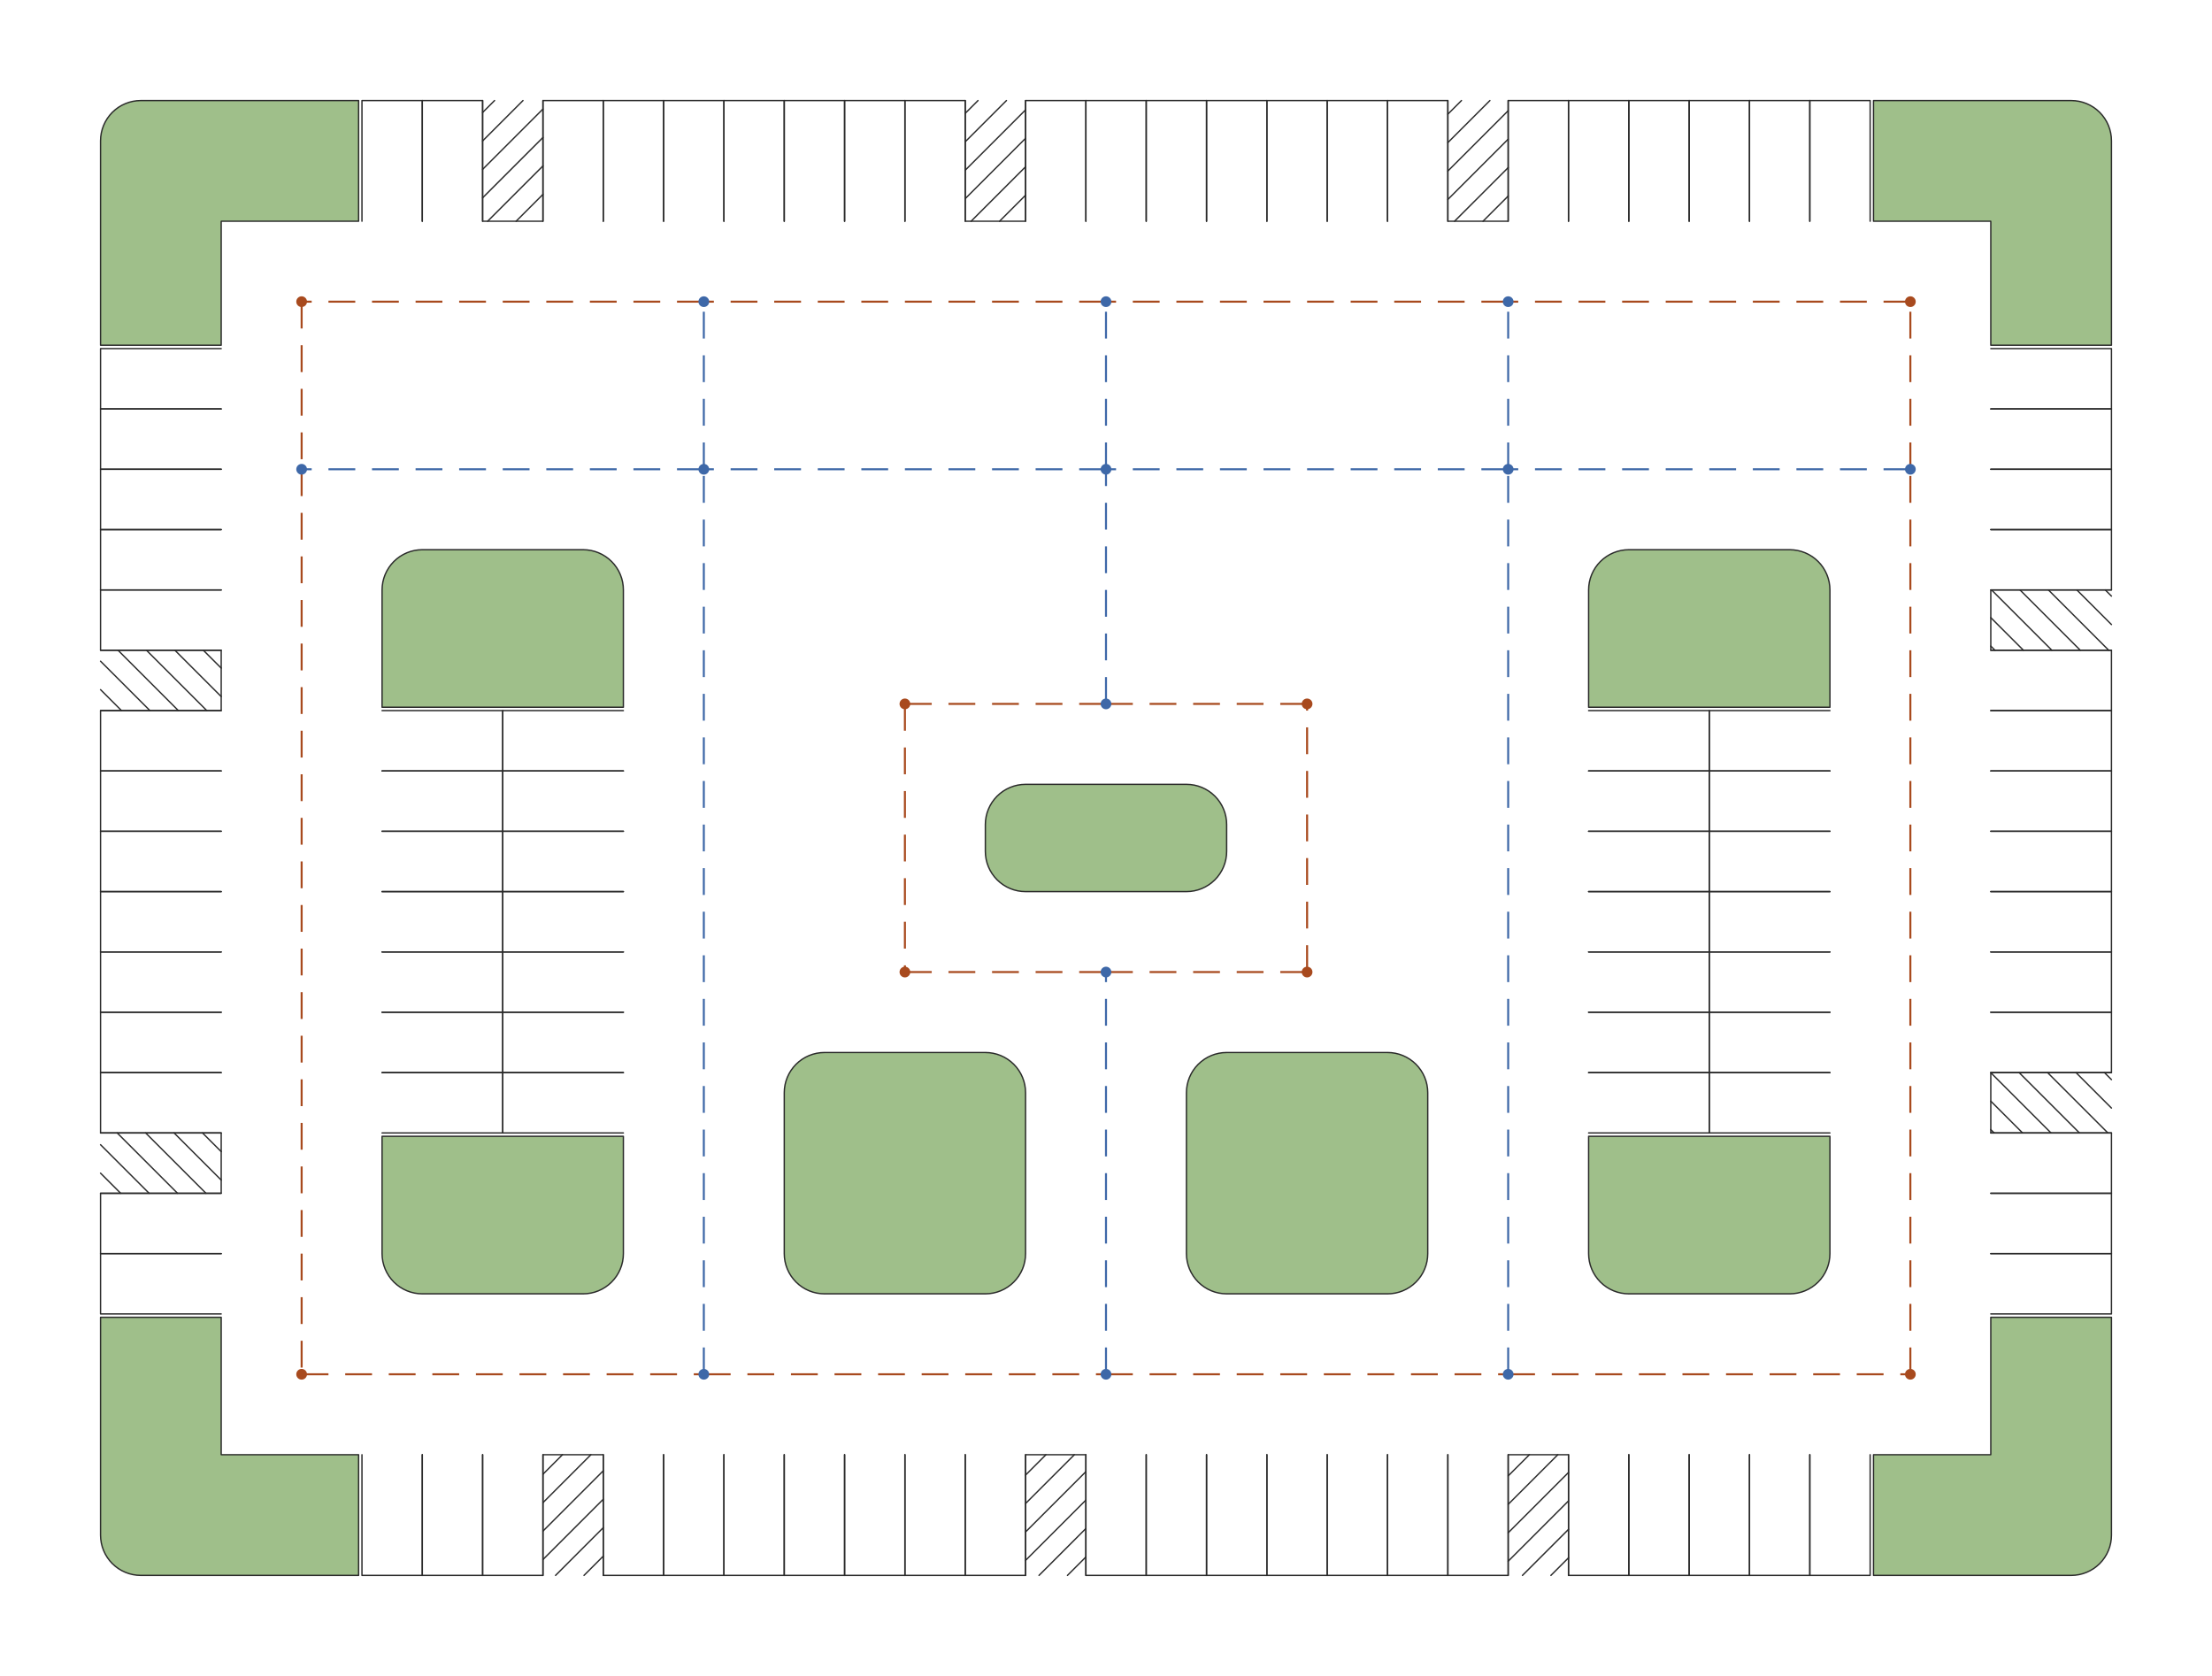
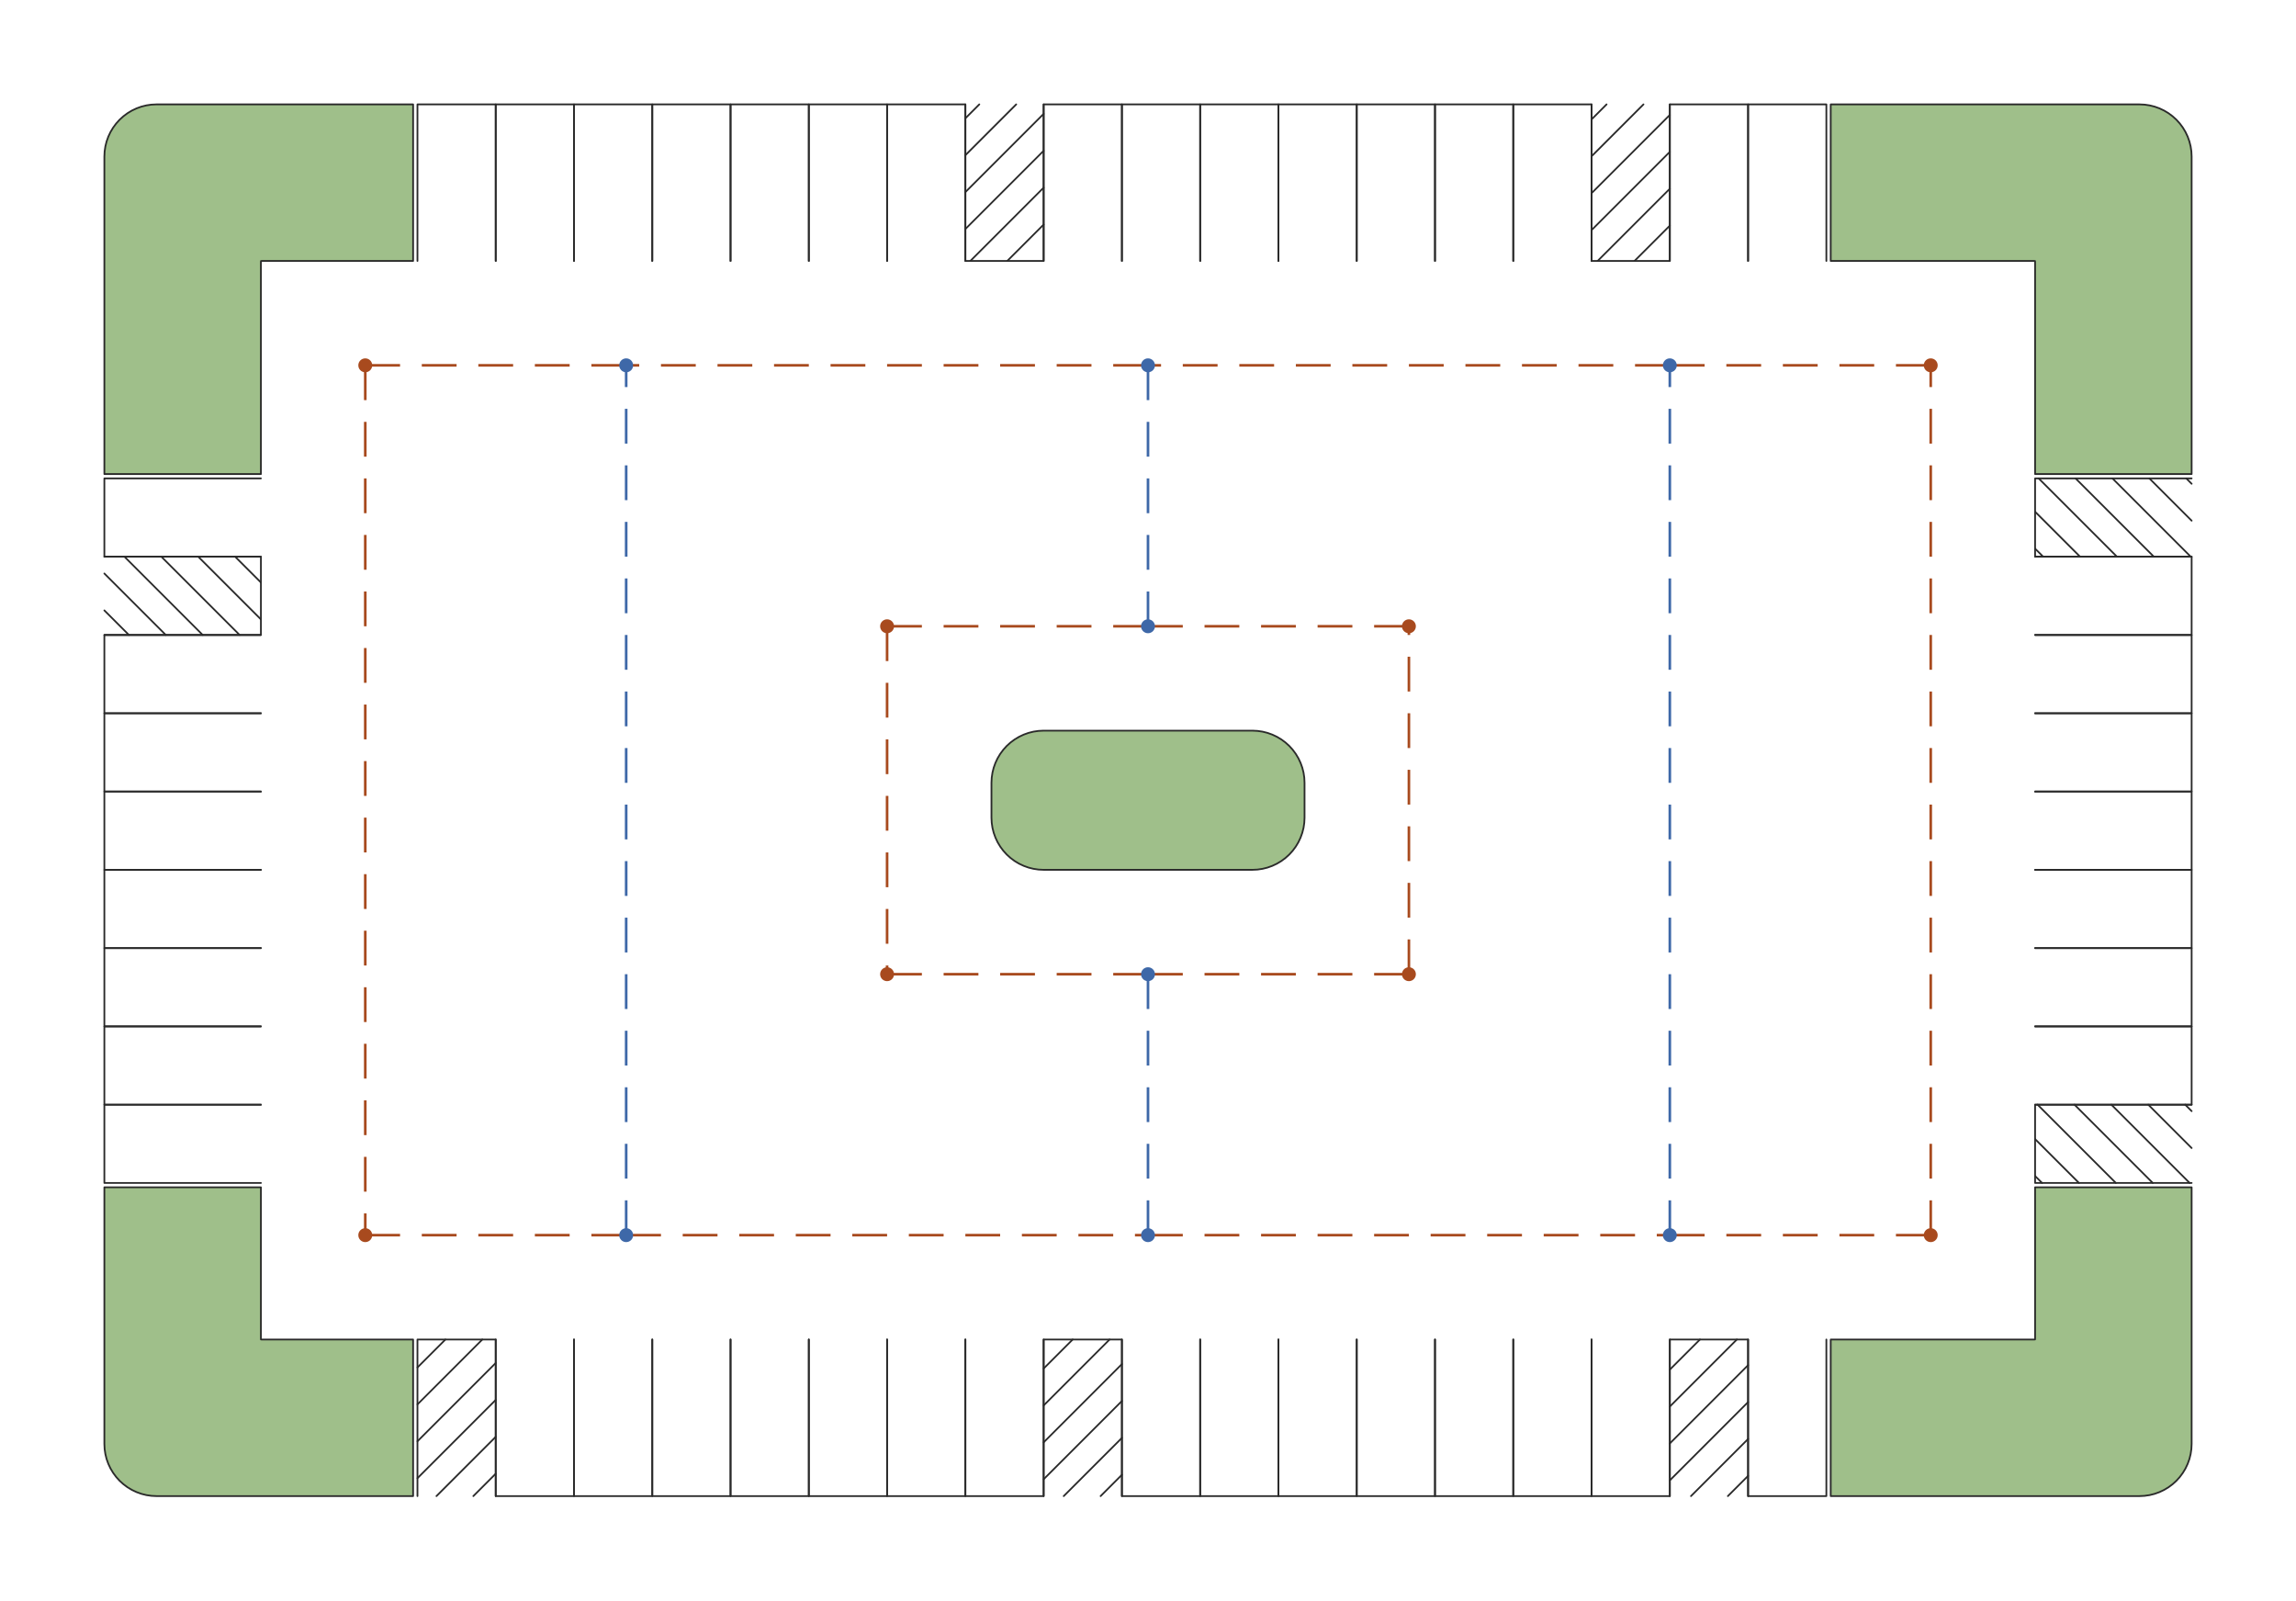
- <svg xmlns="http://www.w3.org/2000/svg" width="660" height="500" viewBox="-45 -45 330 250" preserveAspectRatio="xMidYMid meet">
+ <svg xmlns="http://www.w3.org/2000/svg" width="528" height="368" viewBox="-12 -12 264 184" preserveAspectRatio="xMidYMid meet">
  <style>polygon,polyline,line,path{vector-effect:non-scaling-stroke}</style>
  <defs>
    <marker id="arrow-i" viewBox="0 0 10 10" refX="10" refY="5" markerWidth="6" markerHeight="6" orient="auto-start-reverse">
      <path d="M0 0L10 5L0 10z" fill="#3e68a8" />
    </marker>
    <marker id="arrow-p" viewBox="0 0 10 10" refX="10" refY="5" markerWidth="6" markerHeight="6" orient="auto-start-reverse">
      <path d="M0 0L10 5L0 10z" fill="#a84a1e" />
    </marker>
  </defs>
  <g transform="translate(0,160) scale(1,-1)">
    <g id="islands" fill="#9fbf8a" fill-rule="evenodd" stroke="none">
-       <path d="M-30 8.500 L-30 -24 L-29.971 -24.588 L-29.885 -25.171 L-29.742 -25.742 L-29.543 -26.296 L-29.292 -26.828 L-28.989 -27.333 L-28.638 -27.806 L-28.243 -28.243 L-27.806 -28.638 L-27.333 -28.989 L-26.828 -29.292 L-26.296 -29.543 L-25.742 -29.742 L-25.171 -29.885 L-24.588 -29.971 L-24 -30 L8.500 -30 L8.500 -12 L-11.853 -12 L-11.993 -11.993 L-12 -11.853 L-12 8.500 Z" />
-       <path d="M-30 184 L-30 153.500 L-12 153.500 L-12 171.853 L-11.993 171.993 L-11.853 172 L8.500 172 L8.500 190 L-24 190 L-24.588 189.971 L-25.171 189.885 L-25.742 189.742 L-26.296 189.543 L-26.828 189.292 L-27.333 188.989 L-27.806 188.638 L-28.243 188.243 L-28.638 187.806 L-28.989 187.333 L-29.292 186.828 L-29.543 186.296 L-29.742 185.742 L-29.885 185.171 L-29.971 184.588 Z" />
-       <path d="M234.500 -12 L234.500 -30 L264 -30 L264.588 -29.971 L265.171 -29.885 L265.742 -29.742 L266.296 -29.543 L266.828 -29.292 L267.333 -28.989 L267.806 -28.638 L268.243 -28.243 L268.638 -27.806 L268.989 -27.333 L269.292 -26.828 L269.543 -26.296 L269.742 -25.742 L269.885 -25.171 L269.971 -24.588 L270 -24 L270 8.500 L252 8.500 L252 -11.853 L251.993 -11.993 L251.853 -12 Z" />
-       <path d="M234.500 190 L234.500 172 L251.853 172 L251.993 171.993 L252 171.853 L252 153.500 L270 153.500 L270 184 L269.971 184.588 L269.885 185.171 L269.742 185.742 L269.543 186.296 L269.292 186.828 L268.989 187.333 L268.638 187.806 L268.243 188.243 L267.806 188.638 L267.333 188.989 L266.828 189.292 L266.296 189.543 L265.742 189.742 L265.171 189.885 L264.588 189.971 L264 190 Z" />
-       <path d="M12 35.500 L12 18 L12.029 17.412 L12.115 16.829 L12.258 16.258 L12.457 15.704 L12.708 15.172 L13.011 14.667 L13.362 14.194 L13.757 13.757 L14.194 13.362 L14.667 13.011 L15.172 12.708 L15.704 12.457 L16.258 12.258 L16.829 12.115 L17.412 12.029 L18 12 L42 12 L42.588 12.029 L43.171 12.115 L43.742 12.258 L44.296 12.457 L44.828 12.708 L45.333 13.011 L45.806 13.362 L46.243 13.757 L46.638 14.194 L46.989 14.667 L47.292 15.172 L47.543 15.704 L47.742 16.258 L47.885 16.829 L47.971 17.412 L48 18 L48 35.500 Z" />
-       <path d="M12 117 L12 99.500 L48 99.500 L48 117 L47.971 117.588 L47.885 118.171 L47.742 118.742 L47.543 119.296 L47.292 119.828 L46.989 120.333 L46.638 120.806 L46.243 121.243 L45.806 121.638 L45.333 121.989 L44.828 122.292 L44.296 122.543 L43.742 122.742 L43.171 122.885 L42.588 122.971 L42 123 L18 123 L17.412 122.971 L16.829 122.885 L16.258 122.742 L15.704 122.543 L15.172 122.292 L14.667 121.989 L14.194 121.638 L13.757 121.243 L13.362 120.806 L13.011 120.333 L12.708 119.828 L12.457 119.296 L12.258 118.742 L12.115 118.171 L12.029 117.588 Z" />
-       <path d="M72 42 L72 18 L72.029 17.412 L72.115 16.829 L72.258 16.258 L72.457 15.704 L72.708 15.172 L73.011 14.667 L73.362 14.194 L73.757 13.757 L74.194 13.362 L74.667 13.011 L75.172 12.708 L75.704 12.457 L76.258 12.258 L76.829 12.115 L77.412 12.029 L78 12 L102 12 L102.588 12.029 L103.171 12.115 L103.742 12.258 L104.296 12.457 L104.828 12.708 L105.333 13.011 L105.806 13.362 L106.243 13.757 L106.638 14.194 L106.989 14.667 L107.292 15.172 L107.543 15.704 L107.742 16.258 L107.885 16.829 L107.971 17.412 L108 18 L108 42 L107.971 42.588 L107.885 43.171 L107.742 43.742 L107.543 44.296 L107.292 44.828 L106.989 45.333 L106.638 45.806 L106.243 46.243 L105.806 46.638 L105.333 46.989 L104.828 47.292 L104.296 47.543 L103.742 47.742 L103.171 47.885 L102.588 47.971 L102 48 L78 48 L77.412 47.971 L76.829 47.885 L76.258 47.742 L75.704 47.543 L75.172 47.292 L74.667 46.989 L74.194 46.638 L73.757 46.243 L73.362 45.806 L73.011 45.333 L72.708 44.828 L72.457 44.296 L72.258 43.742 L72.115 43.171 L72.029 42.588 Z" />
+       <path d="M0 35.500 L0 6 L0.029 5.412 L0.115 4.829 L0.258 4.258 L0.457 3.704 L0.708 3.172 L1.011 2.667 L1.362 2.194 L1.757 1.757 L2.194 1.362 L2.667 1.011 L3.172 0.708 L3.704 0.457 L4.258 0.258 L4.829 0.115 L5.412 0.029 L6 0 L35.500 0 L35.500 18 L18.147 18 L18.007 18.007 L18 18.147 L18 35.500 Z" />
+       <path d="M0 154 L0 117.500 L18 117.500 L18 141.853 L18.007 141.993 L18.147 142 L35.500 142 L35.500 160 L6 160 L5.412 159.971 L4.829 159.885 L4.258 159.742 L3.704 159.543 L3.172 159.292 L2.667 158.989 L2.194 158.638 L1.757 158.243 L1.362 157.806 L1.011 157.333 L0.708 156.828 L0.457 156.296 L0.258 155.742 L0.115 155.171 L0.029 154.588 Z" />
+       <path d="M198.500 18 L198.500 0 L234 0 L234.588 0.029 L235.171 0.115 L235.742 0.258 L236.296 0.457 L236.828 0.708 L237.333 1.011 L237.806 1.362 L238.243 1.757 L238.638 2.194 L238.989 2.667 L239.292 3.172 L239.543 3.704 L239.742 4.258 L239.885 4.829 L239.971 5.412 L240 6 L240 35.500 L222 35.500 L222 18.147 L221.993 18.007 L221.853 18 Z" />
+       <path d="M198.500 160 L198.500 142 L221.853 142 L221.993 141.993 L222 141.853 L222 117.500 L240 117.500 L240 154 L239.971 154.588 L239.885 155.171 L239.742 155.742 L239.543 156.296 L239.292 156.828 L238.989 157.333 L238.638 157.806 L238.243 158.243 L237.806 158.638 L237.333 158.989 L236.828 159.292 L236.296 159.543 L235.742 159.742 L235.171 159.885 L234.588 159.971 L234 160 Z" />
      <path d="M102 82 L102 78 L102.029 77.412 L102.115 76.829 L102.258 76.258 L102.457 75.704 L102.708 75.172 L103.011 74.667 L103.362 74.194 L103.757 73.757 L104.194 73.362 L104.667 73.011 L105.172 72.708 L105.704 72.457 L106.258 72.258 L106.829 72.115 L107.412 72.029 L108 72 L132 72 L132.588 72.029 L133.171 72.115 L133.742 72.258 L134.296 72.457 L134.828 72.708 L135.333 73.011 L135.806 73.362 L136.243 73.757 L136.638 74.194 L136.989 74.667 L137.292 75.172 L137.543 75.704 L137.742 76.258 L137.885 76.829 L137.971 77.412 L138 78 L138 82 L137.971 82.588 L137.885 83.171 L137.742 83.742 L137.543 84.296 L137.292 84.828 L136.989 85.333 L136.638 85.806 L136.243 86.243 L135.806 86.638 L135.333 86.989 L134.828 87.292 L134.296 87.543 L133.742 87.742 L133.171 87.885 L132.588 87.971 L132 88 L108 88 L107.412 87.971 L106.829 87.885 L106.258 87.742 L105.704 87.543 L105.172 87.292 L104.667 86.989 L104.194 86.638 L103.757 86.243 L103.362 85.806 L103.011 85.333 L102.708 84.828 L102.457 84.296 L102.258 83.742 L102.115 83.171 L102.029 82.588 Z" />
-       <path d="M132 42 L132 18 L132.029 17.412 L132.115 16.829 L132.258 16.258 L132.457 15.704 L132.708 15.172 L133.011 14.667 L133.362 14.194 L133.757 13.757 L134.194 13.362 L134.667 13.011 L135.172 12.708 L135.704 12.457 L136.258 12.258 L136.829 12.115 L137.412 12.029 L138 12 L162 12 L162.588 12.029 L163.171 12.115 L163.742 12.258 L164.296 12.457 L164.828 12.708 L165.333 13.011 L165.806 13.362 L166.243 13.757 L166.638 14.194 L166.989 14.667 L167.292 15.172 L167.543 15.704 L167.742 16.258 L167.885 16.829 L167.971 17.412 L168 18 L168 42 L167.971 42.588 L167.885 43.171 L167.742 43.742 L167.543 44.296 L167.292 44.828 L166.989 45.333 L166.638 45.806 L166.243 46.243 L165.806 46.638 L165.333 46.989 L164.828 47.292 L164.296 47.543 L163.742 47.742 L163.171 47.885 L162.588 47.971 L162 48 L138 48 L137.412 47.971 L136.829 47.885 L136.258 47.742 L135.704 47.543 L135.172 47.292 L134.667 46.989 L134.194 46.638 L133.757 46.243 L133.362 45.806 L133.011 45.333 L132.708 44.828 L132.457 44.296 L132.258 43.742 L132.115 43.171 L132.029 42.588 Z" />
-       <path d="M192 35.500 L192 18 L192.029 17.412 L192.115 16.829 L192.258 16.258 L192.457 15.704 L192.708 15.172 L193.011 14.667 L193.362 14.194 L193.757 13.757 L194.194 13.362 L194.667 13.011 L195.172 12.708 L195.704 12.457 L196.258 12.258 L196.829 12.115 L197.412 12.029 L198 12 L222 12 L222.588 12.029 L223.171 12.115 L223.742 12.258 L224.296 12.457 L224.828 12.708 L225.333 13.011 L225.806 13.362 L226.243 13.757 L226.638 14.194 L226.989 14.667 L227.292 15.172 L227.543 15.704 L227.742 16.258 L227.885 16.829 L227.971 17.412 L228 18 L228 35.500 Z" />
-       <path d="M192 117 L192 99.500 L228 99.500 L228 117 L227.971 117.588 L227.885 118.171 L227.742 118.742 L227.543 119.296 L227.292 119.828 L226.989 120.333 L226.638 120.806 L226.243 121.243 L225.806 121.638 L225.333 121.989 L224.828 122.292 L224.296 122.543 L223.742 122.742 L223.171 122.885 L222.588 122.971 L222 123 L198 123 L197.412 122.971 L196.829 122.885 L196.258 122.742 L195.704 122.543 L195.172 122.292 L194.667 121.989 L194.194 121.638 L193.757 121.243 L193.362 120.806 L193.011 120.333 L192.708 119.828 L192.457 119.296 L192.258 118.742 L192.115 118.171 L192.029 117.588 Z" />
    </g>
    <g id="stalls" stroke="none">
</g>
    <g id="paint" fill="none" stroke="#2a2a2a" stroke-width="0.4" stroke-linecap="round" stroke-linejoin="round">
-       <polyline points="234,172 234,190 225,190 225,172" />
-       <polyline points="225,172 225,190 216,190 216,172" />
-       <polyline points="216,172 216,190 207,190 207,172" />
-       <polyline points="207,172 207,190 198,190 198,172" />
-       <polyline points="198,172 198,190 189,190 189,172" />
-       <polyline points="189,172 189,190 180,190 180,172" />
-       <polyline points="171,190 171,172 180,172 180,190" />
-       <polyline points="171,172 171,190 162,190 162,172" />
-       <polyline points="162,172 162,190 153,190 153,172" />
-       <polyline points="153,172 153,190 144,190 144,172" />
-       <polyline points="144,172 144,190 135,190 135,172" />
-       <polyline points="135,172 135,190 126,190 126,172" />
-       <polyline points="126,172 126,190 117,190 117,172" />
-       <polyline points="117,172 117,190 108,190 108,172" />
-       <polyline points="99,190 99,172 108,172 108,190" />
-       <polyline points="99,172 99,190 90,190 90,172" />
-       <polyline points="90,172 90,190 81,190 81,172" />
-       <polyline points="81,172 81,190 72,190 72,172" />
-       <polyline points="72,172 72,190 63,190 63,172" />
-       <polyline points="63,172 63,190 54,190 54,172" />
-       <polyline points="54,172 54,190 45,190 45,172" />
-       <polyline points="45,172 45,190 36,190 36,172" />
-       <polyline points="27,190 27,172 36,172 36,190" />
-       <polyline points="27,172 27,190 18,190 18,172" />
-       <polyline points="18,172 18,190 9,190 9,172" />
-       <polyline points="9,-12 9,-30 18,-30 18,-12" />
-       <polyline points="18,-12 18,-30 27,-30 27,-12" />
-       <polyline points="27,-12 27,-30 36,-30 36,-12" />
-       <polyline points="45,-30 45,-12 36,-12 36,-30" />
-       <polyline points="45,-12 45,-30 54,-30 54,-12" />
-       <polyline points="54,-12 54,-30 63,-30 63,-12" />
-       <polyline points="63,-12 63,-30 72,-30 72,-12" />
-       <polyline points="72,-12 72,-30 81,-30 81,-12" />
-       <polyline points="81,-12 81,-30 90,-30 90,-12" />
-       <polyline points="90,-12 90,-30 99,-30 99,-12" />
-       <polyline points="99,-12 99,-30 108,-30 108,-12" />
-       <polyline points="117,-30 117,-12 108,-12 108,-30" />
-       <polyline points="117,-12 117,-30 126,-30 126,-12" />
-       <polyline points="126,-12 126,-30 135,-30 135,-12" />
-       <polyline points="135,-12 135,-30 144,-30 144,-12" />
-       <polyline points="144,-12 144,-30 153,-30 153,-12" />
-       <polyline points="153,-12 153,-30 162,-30 162,-12" />
-       <polyline points="162,-12 162,-30 171,-30 171,-12" />
-       <polyline points="171,-12 171,-30 180,-30 180,-12" />
-       <polyline points="189,-30 189,-12 180,-12 180,-30" />
-       <polyline points="189,-12 189,-30 198,-30 198,-12" />
-       <polyline points="198,-12 198,-30 207,-30 207,-12" />
-       <polyline points="207,-12 207,-30 216,-30 216,-12" />
-       <polyline points="216,-12 216,-30 225,-30 225,-12" />
-       <polyline points="225,-12 225,-30 234,-30 234,-12" />
-       <polyline points="-12,153 -30,153 -30,144 -12,144" />
-       <polyline points="-12,144 -30,144 -30,135 -12,135" />
-       <polyline points="-12,135 -30,135 -30,126 -12,126" />
-       <polyline points="-12,126 -30,126 -30,117 -12,117" />
-       <polyline points="-12,117 -30,117 -30,108 -12,108" />
-       <polyline points="-30,99 -12,99 -12,108 -30,108" />
-       <polyline points="-12,99 -30,99 -30,90 -12,90" />
-       <polyline points="-12,90 -30,90 -30,81 -12,81" />
-       <polyline points="-12,81 -30,81 -30,72 -12,72" />
-       <polyline points="-12,72 -30,72 -30,63 -12,63" />
-       <polyline points="-12,63 -30,63 -30,54 -12,54" />
-       <polyline points="-12,54 -30,54 -30,45 -12,45" />
-       <polyline points="-12,45 -30,45 -30,36 -12,36" />
-       <polyline points="-30,27 -12,27 -12,36 -30,36" />
-       <polyline points="-12,27 -30,27 -30,18 -12,18" />
-       <polyline points="-12,18 -30,18 -30,9 -12,9" />
-       <polyline points="252,9 270,9 270,18 252,18" />
-       <polyline points="252,18 270,18 270,27 252,27" />
-       <polyline points="252,27 270,27 270,36 252,36" />
-       <polyline points="270,45 252,45 252,36 270,36" />
-       <polyline points="252,45 270,45 270,54 252,54" />
-       <polyline points="252,54 270,54 270,63 252,63" />
-       <polyline points="252,63 270,63 270,72 252,72" />
-       <polyline points="252,72 270,72 270,81 252,81" />
-       <polyline points="252,81 270,81 270,90 252,90" />
-       <polyline points="252,90 270,90 270,99 252,99" />
-       <polyline points="252,99 270,99 270,108 252,108" />
-       <polyline points="270,117 252,117 252,108 270,108" />
-       <polyline points="252,117 270,117 270,126 252,126" />
-       <polyline points="252,126 270,126 270,135 252,135" />
-       <polyline points="252,135 270,135 270,144 252,144" />
-       <polyline points="252,144 270,144 270,153 252,153" />
-       <polyline points="12,36 30,36 30,45 12,45" />
-       <polyline points="12,45 30,45 30,54 12,54" />
-       <polyline points="12,54 30,54 30,63 12,63" />
-       <polyline points="12,63 30,63 30,72 12,72" />
-       <polyline points="12,72 30,72 30,81 12,81" />
-       <polyline points="12,81 30,81 30,90 12,90" />
-       <polyline points="12,90 30,90 30,99 12,99" />
-       <polyline points="48,99 30,99 30,90 48,90" />
-       <polyline points="48,90 30,90 30,81 48,81" />
-       <polyline points="48,81 30,81 30,72 48,72" />
-       <polyline points="48,72 30,72 30,63 48,63" />
-       <polyline points="48,63 30,63 30,54 48,54" />
-       <polyline points="48,54 30,54 30,45 48,45" />
-       <polyline points="48,45 30,45 30,36 48,36" />
-       <polyline points="192,36 210,36 210,45 192,45" />
-       <polyline points="192,45 210,45 210,54 192,54" />
-       <polyline points="192,54 210,54 210,63 192,63" />
-       <polyline points="192,63 210,63 210,72 192,72" />
-       <polyline points="192,72 210,72 210,81 192,81" />
-       <polyline points="192,81 210,81 210,90 192,90" />
-       <polyline points="192,90 210,90 210,99 192,99" />
-       <polyline points="228,99 210,99 210,90 228,90" />
-       <polyline points="228,90 210,90 210,81 228,81" />
-       <polyline points="228,81 210,81 210,72 228,72" />
-       <polyline points="228,72 210,72 210,63 228,63" />
-       <polyline points="228,63 210,63 210,54 228,54" />
-       <polyline points="228,54 210,54 210,45 228,45" />
-       <polyline points="228,45 210,45 210,36 228,36" />
-       <line x1="173.029" y1="190" x2="171" y2="187.971" />
-       <line x1="177.272" y1="190" x2="171" y2="183.728" />
-       <line x1="180" y1="188.485" x2="171" y2="179.485" />
-       <line x1="180" y1="184.243" x2="171" y2="175.243" />
-       <line x1="180" y1="180" x2="172" y2="172" />
-       <line x1="180" y1="175.757" x2="176.243" y2="172" />
-       <line x1="100.905" y1="190" x2="99" y2="188.095" />
-       <line x1="105.147" y1="190" x2="99" y2="183.853" />
-       <line x1="108" y1="188.610" x2="99" y2="179.610" />
-       <line x1="108" y1="184.368" x2="99" y2="175.368" />
-       <line x1="108" y1="180.125" x2="99.875" y2="172" />
-       <line x1="108" y1="175.882" x2="104.118" y2="172" />
-       <line x1="28.780" y1="190" x2="27" y2="188.220" />
-       <line x1="33.022" y1="190" x2="27" y2="183.978" />
-       <line x1="36" y1="188.735" x2="27" y2="179.735" />
-       <line x1="36" y1="184.492" x2="27" y2="175.492" />
-       <line x1="36" y1="180.250" x2="27.750" y2="172" />
-       <line x1="36" y1="176.007" x2="31.993" y2="172" />
-       <line x1="42.125" y1="-30" x2="45" y2="-27.125" />
-       <line x1="37.882" y1="-30" x2="45" y2="-22.882" />
-       <line x1="36" y1="-27.640" x2="45" y2="-18.640" />
-       <line x1="36" y1="-23.397" x2="45" y2="-14.397" />
-       <line x1="36" y1="-19.154" x2="43.154" y2="-12" />
-       <line x1="36" y1="-14.912" x2="38.912" y2="-12" />
-       <line x1="114.250" y1="-30" x2="117" y2="-27.250" />
-       <line x1="110.007" y1="-30" x2="117" y2="-23.007" />
-       <line x1="108" y1="-27.765" x2="117" y2="-18.765" />
-       <line x1="108" y1="-23.522" x2="117" y2="-14.522" />
-       <line x1="108" y1="-19.279" x2="115.279" y2="-12" />
-       <line x1="108" y1="-15.037" x2="111.037" y2="-12" />
-       <line x1="186.375" y1="-30" x2="189" y2="-27.375" />
-       <line x1="182.132" y1="-30" x2="189" y2="-23.132" />
-       <line x1="180" y1="-27.889" x2="189" y2="-18.889" />
-       <line x1="180" y1="-23.647" x2="189" y2="-14.647" />
-       <line x1="180" y1="-19.404" x2="187.404" y2="-12" />
-       <line x1="180" y1="-15.161" x2="183.161" y2="-12" />
-       <line x1="-30" y1="102.125" x2="-26.875" y2="99" />
-       <line x1="-30" y1="106.368" x2="-22.632" y2="99" />
-       <line x1="-27.390" y1="108" x2="-18.390" y2="99" />
-       <line x1="-23.147" y1="108" x2="-14.147" y2="99" />
-       <line x1="-18.905" y1="108" x2="-12" y2="101.095" />
-       <line x1="-14.662" y1="108" x2="-12" y2="105.338" />
-       <line x1="-30" y1="30" x2="-27" y2="27" />
-       <line x1="-30" y1="34.243" x2="-22.757" y2="27" />
-       <line x1="-27.515" y1="36" x2="-18.515" y2="27" />
-       <line x1="-23.272" y1="36" x2="-14.272" y2="27" />
-       <line x1="-19.029" y1="36" x2="-12" y2="28.971" />
-       <line x1="-14.787" y1="36" x2="-12" y2="33.213" />
-       <line x1="270" y1="43.955" x2="268.955" y2="45" />
-       <line x1="270" y1="39.713" x2="264.713" y2="45" />
-       <line x1="269.470" y1="36" x2="260.470" y2="45" />
-       <line x1="265.227" y1="36" x2="256.227" y2="45" />
-       <line x1="260.985" y1="36" x2="252" y2="44.985" />
-       <line x1="256.742" y1="36" x2="252" y2="40.742" />
-       <line x1="252.500" y1="36" x2="252" y2="36.500" />
-       <line x1="270" y1="116.080" x2="269.080" y2="117" />
-       <line x1="270" y1="111.838" x2="264.838" y2="117" />
-       <line x1="269.595" y1="108" x2="260.595" y2="117" />
-       <line x1="265.352" y1="108" x2="256.352" y2="117" />
-       <line x1="261.110" y1="108" x2="252.110" y2="117" />
-       <line x1="256.867" y1="108" x2="252" y2="112.867" />
-       <line x1="252.624" y1="108" x2="252" y2="108.624" />
-       <path d="M-30 8.500 L-30 -24 L-29.971 -24.588 L-29.885 -25.171 L-29.742 -25.742 L-29.543 -26.296 L-29.292 -26.828 L-28.989 -27.333 L-28.638 -27.806 L-28.243 -28.243 L-27.806 -28.638 L-27.333 -28.989 L-26.828 -29.292 L-26.296 -29.543 L-25.742 -29.742 L-25.171 -29.885 L-24.588 -29.971 L-24 -30 L8.500 -30 L8.500 -12 L-11.853 -12 L-11.993 -11.993 L-12 -11.853 L-12 8.500 Z" />
-       <path d="M-30 184 L-30 153.500 L-12 153.500 L-12 171.853 L-11.993 171.993 L-11.853 172 L8.500 172 L8.500 190 L-24 190 L-24.588 189.971 L-25.171 189.885 L-25.742 189.742 L-26.296 189.543 L-26.828 189.292 L-27.333 188.989 L-27.806 188.638 L-28.243 188.243 L-28.638 187.806 L-28.989 187.333 L-29.292 186.828 L-29.543 186.296 L-29.742 185.742 L-29.885 185.171 L-29.971 184.588 Z" />
-       <path d="M234.500 -12 L234.500 -30 L264 -30 L264.588 -29.971 L265.171 -29.885 L265.742 -29.742 L266.296 -29.543 L266.828 -29.292 L267.333 -28.989 L267.806 -28.638 L268.243 -28.243 L268.638 -27.806 L268.989 -27.333 L269.292 -26.828 L269.543 -26.296 L269.742 -25.742 L269.885 -25.171 L269.971 -24.588 L270 -24 L270 8.500 L252 8.500 L252 -11.853 L251.993 -11.993 L251.853 -12 Z" />
-       <path d="M234.500 190 L234.500 172 L251.853 172 L251.993 171.993 L252 171.853 L252 153.500 L270 153.500 L270 184 L269.971 184.588 L269.885 185.171 L269.742 185.742 L269.543 186.296 L269.292 186.828 L268.989 187.333 L268.638 187.806 L268.243 188.243 L267.806 188.638 L267.333 188.989 L266.828 189.292 L266.296 189.543 L265.742 189.742 L265.171 189.885 L264.588 189.971 L264 190 Z" />
-       <path d="M12 35.500 L12 18 L12.029 17.412 L12.115 16.829 L12.258 16.258 L12.457 15.704 L12.708 15.172 L13.011 14.667 L13.362 14.194 L13.757 13.757 L14.194 13.362 L14.667 13.011 L15.172 12.708 L15.704 12.457 L16.258 12.258 L16.829 12.115 L17.412 12.029 L18 12 L42 12 L42.588 12.029 L43.171 12.115 L43.742 12.258 L44.296 12.457 L44.828 12.708 L45.333 13.011 L45.806 13.362 L46.243 13.757 L46.638 14.194 L46.989 14.667 L47.292 15.172 L47.543 15.704 L47.742 16.258 L47.885 16.829 L47.971 17.412 L48 18 L48 35.500 Z" />
-       <path d="M12 117 L12 99.500 L48 99.500 L48 117 L47.971 117.588 L47.885 118.171 L47.742 118.742 L47.543 119.296 L47.292 119.828 L46.989 120.333 L46.638 120.806 L46.243 121.243 L45.806 121.638 L45.333 121.989 L44.828 122.292 L44.296 122.543 L43.742 122.742 L43.171 122.885 L42.588 122.971 L42 123 L18 123 L17.412 122.971 L16.829 122.885 L16.258 122.742 L15.704 122.543 L15.172 122.292 L14.667 121.989 L14.194 121.638 L13.757 121.243 L13.362 120.806 L13.011 120.333 L12.708 119.828 L12.457 119.296 L12.258 118.742 L12.115 118.171 L12.029 117.588 Z" />
-       <path d="M72 42 L72 18 L72.029 17.412 L72.115 16.829 L72.258 16.258 L72.457 15.704 L72.708 15.172 L73.011 14.667 L73.362 14.194 L73.757 13.757 L74.194 13.362 L74.667 13.011 L75.172 12.708 L75.704 12.457 L76.258 12.258 L76.829 12.115 L77.412 12.029 L78 12 L102 12 L102.588 12.029 L103.171 12.115 L103.742 12.258 L104.296 12.457 L104.828 12.708 L105.333 13.011 L105.806 13.362 L106.243 13.757 L106.638 14.194 L106.989 14.667 L107.292 15.172 L107.543 15.704 L107.742 16.258 L107.885 16.829 L107.971 17.412 L108 18 L108 42 L107.971 42.588 L107.885 43.171 L107.742 43.742 L107.543 44.296 L107.292 44.828 L106.989 45.333 L106.638 45.806 L106.243 46.243 L105.806 46.638 L105.333 46.989 L104.828 47.292 L104.296 47.543 L103.742 47.742 L103.171 47.885 L102.588 47.971 L102 48 L78 48 L77.412 47.971 L76.829 47.885 L76.258 47.742 L75.704 47.543 L75.172 47.292 L74.667 46.989 L74.194 46.638 L73.757 46.243 L73.362 45.806 L73.011 45.333 L72.708 44.828 L72.457 44.296 L72.258 43.742 L72.115 43.171 L72.029 42.588 Z" />
+       <polyline points="198,142 198,160 189,160 189,142" />
+       <polyline points="189,142 189,160 180,160 180,142" />
+       <polyline points="171,160 171,142 180,142 180,160" />
+       <polyline points="171,142 171,160 162,160 162,142" />
+       <polyline points="162,142 162,160 153,160 153,142" />
+       <polyline points="153,142 153,160 144,160 144,142" />
+       <polyline points="144,142 144,160 135,160 135,142" />
+       <polyline points="135,142 135,160 126,160 126,142" />
+       <polyline points="126,142 126,160 117,160 117,142" />
+       <polyline points="117,142 117,160 108,160 108,142" />
+       <polyline points="99,160 99,142 108,142 108,160" />
+       <polyline points="99,142 99,160 90,160 90,142" />
+       <polyline points="90,142 90,160 81,160 81,142" />
+       <polyline points="81,142 81,160 72,160 72,142" />
+       <polyline points="72,142 72,160 63,160 63,142" />
+       <polyline points="63,142 63,160 54,160 54,142" />
+       <polyline points="54,142 54,160 45,160 45,142" />
+       <polyline points="45,142 45,160 36,160 36,142" />
+       <polyline points="45,0 45,18 36,18 36,0" />
+       <polyline points="45,18 45,0 54,0 54,18" />
+       <polyline points="54,18 54,0 63,0 63,18" />
+       <polyline points="63,18 63,0 72,0 72,18" />
+       <polyline points="72,18 72,0 81,0 81,18" />
+       <polyline points="81,18 81,0 90,0 90,18" />
+       <polyline points="90,18 90,0 99,0 99,18" />
+       <polyline points="99,18 99,0 108,0 108,18" />
+       <polyline points="117,0 117,18 108,18 108,0" />
+       <polyline points="117,18 117,0 126,0 126,18" />
+       <polyline points="126,18 126,0 135,0 135,18" />
+       <polyline points="135,18 135,0 144,0 144,18" />
+       <polyline points="144,18 144,0 153,0 153,18" />
+       <polyline points="153,18 153,0 162,0 162,18" />
+       <polyline points="162,18 162,0 171,0 171,18" />
+       <polyline points="171,18 171,0 180,0 180,18" />
+       <polyline points="189,0 189,18 180,18 180,0" />
+       <polyline points="189,18 189,0 198,0 198,18" />
+       <polyline points="18,117 0,117 0,108 18,108" />
+       <polyline points="0,99 18,99 18,108 0,108" />
+       <polyline points="18,99 0,99 0,90 18,90" />
+       <polyline points="18,90 0,90 0,81 18,81" />
+       <polyline points="18,81 0,81 0,72 18,72" />
+       <polyline points="18,72 0,72 0,63 18,63" />
+       <polyline points="18,63 0,63 0,54 18,54" />
+       <polyline points="18,54 0,54 0,45 18,45" />
+       <polyline points="18,45 0,45 0,36 18,36" />
+       <polyline points="240,45 222,45 222,36 240,36" />
+       <polyline points="222,45 240,45 240,54 222,54" />
+       <polyline points="222,54 240,54 240,63 222,63" />
+       <polyline points="222,63 240,63 240,72 222,72" />
+       <polyline points="222,72 240,72 240,81 222,81" />
+       <polyline points="222,81 240,81 240,90 222,90" />
+       <polyline points="222,90 240,90 240,99 222,99" />
+       <polyline points="222,99 240,99 240,108 222,108" />
+       <polyline points="240,117 222,117 222,108 240,108" />
+       <line x1="172.728" y1="160" x2="171" y2="158.272" />
+       <line x1="176.971" y1="160" x2="171" y2="154.029" />
+       <line x1="180" y1="158.787" x2="171" y2="149.787" />
+       <line x1="180" y1="154.544" x2="171" y2="145.544" />
+       <line x1="180" y1="150.302" x2="171.698" y2="142" />
+       <line x1="180" y1="146.059" x2="175.941" y2="142" />
+       <line x1="100.603" y1="160" x2="99" y2="158.397" />
+       <line x1="104.846" y1="160" x2="99" y2="154.154" />
+       <line x1="108" y1="158.912" x2="99" y2="149.912" />
+       <line x1="108" y1="154.669" x2="99" y2="145.669" />
+       <line x1="108" y1="150.426" x2="99.574" y2="142" />
+       <line x1="108" y1="146.184" x2="103.816" y2="142" />
+       <line x1="42.426" y1="0" x2="45" y2="2.574" />
+       <line x1="38.184" y1="0" x2="45" y2="6.816" />
+       <line x1="36" y1="2.059" x2="45" y2="11.059" />
+       <line x1="36" y1="6.302" x2="45" y2="15.302" />
+       <line x1="36" y1="10.544" x2="43.456" y2="18" />
+       <line x1="36" y1="14.787" x2="39.213" y2="18" />
+       <line x1="114.551" y1="0" x2="117" y2="2.449" />
+       <line x1="110.309" y1="0" x2="117" y2="6.691" />
+       <line x1="108" y1="1.934" x2="117" y2="10.934" />
+       <line x1="108" y1="6.177" x2="117" y2="15.177" />
+       <line x1="108" y1="10.419" x2="115.581" y2="18" />
+       <line x1="108" y1="14.662" x2="111.338" y2="18" />
+       <line x1="186.676" y1="0" x2="189" y2="2.324" />
+       <line x1="182.434" y1="0" x2="189" y2="6.566" />
+       <line x1="180" y1="1.809" x2="189" y2="10.809" />
+       <line x1="180" y1="6.052" x2="189" y2="15.052" />
+       <line x1="180" y1="10.294" x2="187.706" y2="18" />
+       <line x1="180" y1="14.537" x2="183.463" y2="18" />
+       <line x1="0" y1="101.823" x2="2.823" y2="99" />
+       <line x1="0" y1="106.066" x2="7.066" y2="99" />
+       <line x1="2.309" y1="108" x2="11.309" y2="99" />
+       <line x1="6.551" y1="108" x2="15.551" y2="99" />
+       <line x1="10.794" y1="108" x2="18" y2="100.794" />
+       <line x1="15.037" y1="108" x2="18" y2="105.037" />
+       <line x1="240" y1="44.257" x2="239.257" y2="45" />
+       <line x1="240" y1="40.014" x2="235.014" y2="45" />
+       <line x1="239.772" y1="36" x2="230.772" y2="45" />
+       <line x1="235.529" y1="36" x2="226.529" y2="45" />
+       <line x1="231.286" y1="36" x2="222.286" y2="45" />
+       <line x1="227.044" y1="36" x2="222" y2="41.044" />
+       <line x1="222.801" y1="36" x2="222" y2="36.801" />
+       <line x1="240" y1="116.382" x2="239.382" y2="117" />
+       <line x1="240" y1="112.139" x2="235.139" y2="117" />
+       <line x1="239.897" y1="108" x2="230.897" y2="117" />
+       <line x1="235.654" y1="108" x2="226.654" y2="117" />
+       <line x1="231.411" y1="108" x2="222.411" y2="117" />
+       <line x1="227.169" y1="108" x2="222" y2="113.169" />
+       <line x1="222.926" y1="108" x2="222" y2="108.926" />
+       <path d="M0 35.500 L0 6 L0.029 5.412 L0.115 4.829 L0.258 4.258 L0.457 3.704 L0.708 3.172 L1.011 2.667 L1.362 2.194 L1.757 1.757 L2.194 1.362 L2.667 1.011 L3.172 0.708 L3.704 0.457 L4.258 0.258 L4.829 0.115 L5.412 0.029 L6 0 L35.500 0 L35.500 18 L18.147 18 L18.007 18.007 L18 18.147 L18 35.500 Z" />
+       <path d="M0 154 L0 117.500 L18 117.500 L18 141.853 L18.007 141.993 L18.147 142 L35.500 142 L35.500 160 L6 160 L5.412 159.971 L4.829 159.885 L4.258 159.742 L3.704 159.543 L3.172 159.292 L2.667 158.989 L2.194 158.638 L1.757 158.243 L1.362 157.806 L1.011 157.333 L0.708 156.828 L0.457 156.296 L0.258 155.742 L0.115 155.171 L0.029 154.588 Z" />
+       <path d="M198.500 18 L198.500 0 L234 0 L234.588 0.029 L235.171 0.115 L235.742 0.258 L236.296 0.457 L236.828 0.708 L237.333 1.011 L237.806 1.362 L238.243 1.757 L238.638 2.194 L238.989 2.667 L239.292 3.172 L239.543 3.704 L239.742 4.258 L239.885 4.829 L239.971 5.412 L240 6 L240 35.500 L222 35.500 L222 18.147 L221.993 18.007 L221.853 18 Z" />
+       <path d="M198.500 160 L198.500 142 L221.853 142 L221.993 141.993 L222 141.853 L222 117.500 L240 117.500 L240 154 L239.971 154.588 L239.885 155.171 L239.742 155.742 L239.543 156.296 L239.292 156.828 L238.989 157.333 L238.638 157.806 L238.243 158.243 L237.806 158.638 L237.333 158.989 L236.828 159.292 L236.296 159.543 L235.742 159.742 L235.171 159.885 L234.588 159.971 L234 160 Z" />
      <path d="M102 82 L102 78 L102.029 77.412 L102.115 76.829 L102.258 76.258 L102.457 75.704 L102.708 75.172 L103.011 74.667 L103.362 74.194 L103.757 73.757 L104.194 73.362 L104.667 73.011 L105.172 72.708 L105.704 72.457 L106.258 72.258 L106.829 72.115 L107.412 72.029 L108 72 L132 72 L132.588 72.029 L133.171 72.115 L133.742 72.258 L134.296 72.457 L134.828 72.708 L135.333 73.011 L135.806 73.362 L136.243 73.757 L136.638 74.194 L136.989 74.667 L137.292 75.172 L137.543 75.704 L137.742 76.258 L137.885 76.829 L137.971 77.412 L138 78 L138 82 L137.971 82.588 L137.885 83.171 L137.742 83.742 L137.543 84.296 L137.292 84.828 L136.989 85.333 L136.638 85.806 L136.243 86.243 L135.806 86.638 L135.333 86.989 L134.828 87.292 L134.296 87.543 L133.742 87.742 L133.171 87.885 L132.588 87.971 L132 88 L108 88 L107.412 87.971 L106.829 87.885 L106.258 87.742 L105.704 87.543 L105.172 87.292 L104.667 86.989 L104.194 86.638 L103.757 86.243 L103.362 85.806 L103.011 85.333 L102.708 84.828 L102.457 84.296 L102.258 83.742 L102.115 83.171 L102.029 82.588 Z" />
-       <path d="M132 42 L132 18 L132.029 17.412 L132.115 16.829 L132.258 16.258 L132.457 15.704 L132.708 15.172 L133.011 14.667 L133.362 14.194 L133.757 13.757 L134.194 13.362 L134.667 13.011 L135.172 12.708 L135.704 12.457 L136.258 12.258 L136.829 12.115 L137.412 12.029 L138 12 L162 12 L162.588 12.029 L163.171 12.115 L163.742 12.258 L164.296 12.457 L164.828 12.708 L165.333 13.011 L165.806 13.362 L166.243 13.757 L166.638 14.194 L166.989 14.667 L167.292 15.172 L167.543 15.704 L167.742 16.258 L167.885 16.829 L167.971 17.412 L168 18 L168 42 L167.971 42.588 L167.885 43.171 L167.742 43.742 L167.543 44.296 L167.292 44.828 L166.989 45.333 L166.638 45.806 L166.243 46.243 L165.806 46.638 L165.333 46.989 L164.828 47.292 L164.296 47.543 L163.742 47.742 L163.171 47.885 L162.588 47.971 L162 48 L138 48 L137.412 47.971 L136.829 47.885 L136.258 47.742 L135.704 47.543 L135.172 47.292 L134.667 46.989 L134.194 46.638 L133.757 46.243 L133.362 45.806 L133.011 45.333 L132.708 44.828 L132.457 44.296 L132.258 43.742 L132.115 43.171 L132.029 42.588 Z" />
-       <path d="M192 35.500 L192 18 L192.029 17.412 L192.115 16.829 L192.258 16.258 L192.457 15.704 L192.708 15.172 L193.011 14.667 L193.362 14.194 L193.757 13.757 L194.194 13.362 L194.667 13.011 L195.172 12.708 L195.704 12.457 L196.258 12.258 L196.829 12.115 L197.412 12.029 L198 12 L222 12 L222.588 12.029 L223.171 12.115 L223.742 12.258 L224.296 12.457 L224.828 12.708 L225.333 13.011 L225.806 13.362 L226.243 13.757 L226.638 14.194 L226.989 14.667 L227.292 15.172 L227.543 15.704 L227.742 16.258 L227.885 16.829 L227.971 17.412 L228 18 L228 35.500 Z" />
-       <path d="M192 117 L192 99.500 L228 99.500 L228 117 L227.971 117.588 L227.885 118.171 L227.742 118.742 L227.543 119.296 L227.292 119.828 L226.989 120.333 L226.638 120.806 L226.243 121.243 L225.806 121.638 L225.333 121.989 L224.828 122.292 L224.296 122.543 L223.742 122.742 L223.171 122.885 L222.588 122.971 L222 123 L198 123 L197.412 122.971 L196.829 122.885 L196.258 122.742 L195.704 122.543 L195.172 122.292 L194.667 121.989 L194.194 121.638 L193.757 121.243 L193.362 120.806 L193.011 120.333 L192.708 119.828 L192.457 119.296 L192.258 118.742 L192.115 118.171 L192.029 117.588 Z" />
    </g>
    <g id="graph">
-       <line x1="0" y1="0" x2="60" y2="0" stroke="#a84a1e" stroke-width="0.6" stroke-dasharray="8 5" />
-       <line x1="60" y1="0" x2="120" y2="0" stroke="#a84a1e" stroke-width="0.6" stroke-dasharray="8 5" />
-       <line x1="120" y1="0" x2="180" y2="0" stroke="#a84a1e" stroke-width="0.6" stroke-dasharray="8 5" />
-       <line x1="180" y1="0" x2="240" y2="0" stroke="#a84a1e" stroke-width="0.6" stroke-dasharray="8 5" />
-       <line x1="240" y1="0" x2="240" y2="135" stroke="#a84a1e" stroke-width="0.6" stroke-dasharray="8 5" />
-       <line x1="240" y1="135" x2="240" y2="160" stroke="#a84a1e" stroke-width="0.6" stroke-dasharray="8 5" />
-       <line x1="240" y1="160" x2="180" y2="160" stroke="#a84a1e" stroke-width="0.6" stroke-dasharray="8 5" />
-       <line x1="180" y1="160" x2="120" y2="160" stroke="#a84a1e" stroke-width="0.6" stroke-dasharray="8 5" />
-       <line x1="120" y1="160" x2="60" y2="160" stroke="#a84a1e" stroke-width="0.6" stroke-dasharray="8 5" />
-       <line x1="60" y1="160" x2="0" y2="160" stroke="#a84a1e" stroke-width="0.6" stroke-dasharray="8 5" />
-       <line x1="0" y1="160" x2="0" y2="135" stroke="#a84a1e" stroke-width="0.6" stroke-dasharray="8 5" />
-       <line x1="0" y1="135" x2="0" y2="0" stroke="#a84a1e" stroke-width="0.6" stroke-dasharray="8 5" />
+       <line x1="30" y1="30" x2="60" y2="30" stroke="#a84a1e" stroke-width="0.6" stroke-dasharray="8 5" />
+       <line x1="60" y1="30" x2="120" y2="30" stroke="#a84a1e" stroke-width="0.6" stroke-dasharray="8 5" />
+       <line x1="120" y1="30" x2="180" y2="30" stroke="#a84a1e" stroke-width="0.6" stroke-dasharray="8 5" />
+       <line x1="180" y1="30" x2="210" y2="30" stroke="#a84a1e" stroke-width="0.6" stroke-dasharray="8 5" />
+       <line x1="210" y1="30" x2="210" y2="130" stroke="#a84a1e" stroke-width="0.6" stroke-dasharray="8 5" />
+       <line x1="210" y1="130" x2="180" y2="130" stroke="#a84a1e" stroke-width="0.6" stroke-dasharray="8 5" />
+       <line x1="180" y1="130" x2="120" y2="130" stroke="#a84a1e" stroke-width="0.6" stroke-dasharray="8 5" />
+       <line x1="120" y1="130" x2="60" y2="130" stroke="#a84a1e" stroke-width="0.6" stroke-dasharray="8 5" />
+       <line x1="60" y1="130" x2="30" y2="130" stroke="#a84a1e" stroke-width="0.6" stroke-dasharray="8 5" />
+       <line x1="30" y1="130" x2="30" y2="30" stroke="#a84a1e" stroke-width="0.6" stroke-dasharray="8 5" />
      <line x1="90" y1="60" x2="120" y2="60" stroke="#a84a1e" stroke-width="0.6" stroke-dasharray="8 5" />
      <line x1="120" y1="60" x2="150" y2="60" stroke="#a84a1e" stroke-width="0.6" stroke-dasharray="8 5" />
      <line x1="150" y1="60" x2="150" y2="100" stroke="#a84a1e" stroke-width="0.6" stroke-dasharray="8 5" />
      <line x1="150" y1="100" x2="120" y2="100" stroke="#a84a1e" stroke-width="0.6" stroke-dasharray="8 5" />
      <line x1="120" y1="100" x2="90" y2="100" stroke="#a84a1e" stroke-width="0.6" stroke-dasharray="8 5" />
      <line x1="90" y1="100" x2="90" y2="60" stroke="#a84a1e" stroke-width="0.6" stroke-dasharray="8 5" />
-       <line x1="180" y1="0" x2="180" y2="135" stroke="#3e68a8" stroke-width="0.6" stroke-dasharray="8 5" />
-       <line x1="180" y1="135" x2="180" y2="160" stroke="#3e68a8" stroke-width="0.6" stroke-dasharray="8 5" />
-       <line x1="120" y1="0" x2="120" y2="60" stroke="#3e68a8" stroke-width="0.6" stroke-dasharray="8 5" />
-       <line x1="120" y1="100" x2="120" y2="135" stroke="#3e68a8" stroke-width="0.6" stroke-dasharray="8 5" />
-       <line x1="120" y1="135" x2="120" y2="160" stroke="#3e68a8" stroke-width="0.6" stroke-dasharray="8 5" />
-       <line x1="60" y1="0" x2="60" y2="135" stroke="#3e68a8" stroke-width="0.6" stroke-dasharray="8 5" />
-       <line x1="60" y1="135" x2="60" y2="160" stroke="#3e68a8" stroke-width="0.6" stroke-dasharray="8 5" />
-       <line x1="240" y1="135" x2="180" y2="135" stroke="#3e68a8" stroke-width="0.6" stroke-dasharray="8 5" />
-       <line x1="180" y1="135" x2="120" y2="135" stroke="#3e68a8" stroke-width="0.6" stroke-dasharray="8 5" />
-       <line x1="120" y1="135" x2="60" y2="135" stroke="#3e68a8" stroke-width="0.6" stroke-dasharray="8 5" />
-       <line x1="60" y1="135" x2="0" y2="135" stroke="#3e68a8" stroke-width="0.6" stroke-dasharray="8 5" />
-       <circle cx="0" cy="0" r="0.8" fill="#a84a1e" />
-       <circle cx="240" cy="0" r="0.8" fill="#a84a1e" />
-       <circle cx="240" cy="160" r="0.8" fill="#a84a1e" />
-       <circle cx="0" cy="160" r="0.8" fill="#a84a1e" />
+       <line x1="180" y1="30" x2="180" y2="130" stroke="#3e68a8" stroke-width="0.6" stroke-dasharray="8 5" />
+       <line x1="120" y1="30" x2="120" y2="60" stroke="#3e68a8" stroke-width="0.6" stroke-dasharray="8 5" />
+       <line x1="120" y1="100" x2="120" y2="130" stroke="#3e68a8" stroke-width="0.6" stroke-dasharray="8 5" />
+       <line x1="60" y1="30" x2="60" y2="130" stroke="#3e68a8" stroke-width="0.6" stroke-dasharray="8 5" />
+       <circle cx="30" cy="30" r="0.8" fill="#a84a1e" />
+       <circle cx="210" cy="30" r="0.8" fill="#a84a1e" />
+       <circle cx="210" cy="130" r="0.8" fill="#a84a1e" />
+       <circle cx="30" cy="130" r="0.8" fill="#a84a1e" />
      <circle cx="90" cy="60" r="0.8" fill="#a84a1e" />
      <circle cx="150" cy="60" r="0.8" fill="#a84a1e" />
      <circle cx="150" cy="100" r="0.8" fill="#a84a1e" />
      <circle cx="90" cy="100" r="0.8" fill="#a84a1e" />
-       <circle cx="180" cy="0" r="0.8" fill="#3e68a8" />
-       <circle cx="180" cy="160" r="0.8" fill="#3e68a8" />
-       <circle cx="120" cy="0" r="0.8" fill="#3e68a8" />
-       <circle cx="120" cy="160" r="0.8" fill="#3e68a8" />
+       <circle cx="180" cy="30" r="0.8" fill="#3e68a8" />
+       <circle cx="180" cy="130" r="0.8" fill="#3e68a8" />
+       <circle cx="120" cy="30" r="0.8" fill="#3e68a8" />
+       <circle cx="120" cy="130" r="0.8" fill="#3e68a8" />
      <circle cx="120" cy="60" r="0.8" fill="#3e68a8" />
      <circle cx="120" cy="100" r="0.8" fill="#3e68a8" />
-       <circle cx="60" cy="0" r="0.8" fill="#3e68a8" />
-       <circle cx="60" cy="160" r="0.8" fill="#3e68a8" />
-       <circle cx="240" cy="135" r="0.8" fill="#3e68a8" />
-       <circle cx="0" cy="135" r="0.8" fill="#3e68a8" />
-       <circle cx="180" cy="135" r="0.8" fill="#3e68a8" />
-       <circle cx="120" cy="135" r="0.8" fill="#3e68a8" />
-       <circle cx="60" cy="135" r="0.8" fill="#3e68a8" />
+       <circle cx="60" cy="30" r="0.8" fill="#3e68a8" />
+       <circle cx="60" cy="130" r="0.8" fill="#3e68a8" />
    </g>
  </g>
</svg>
